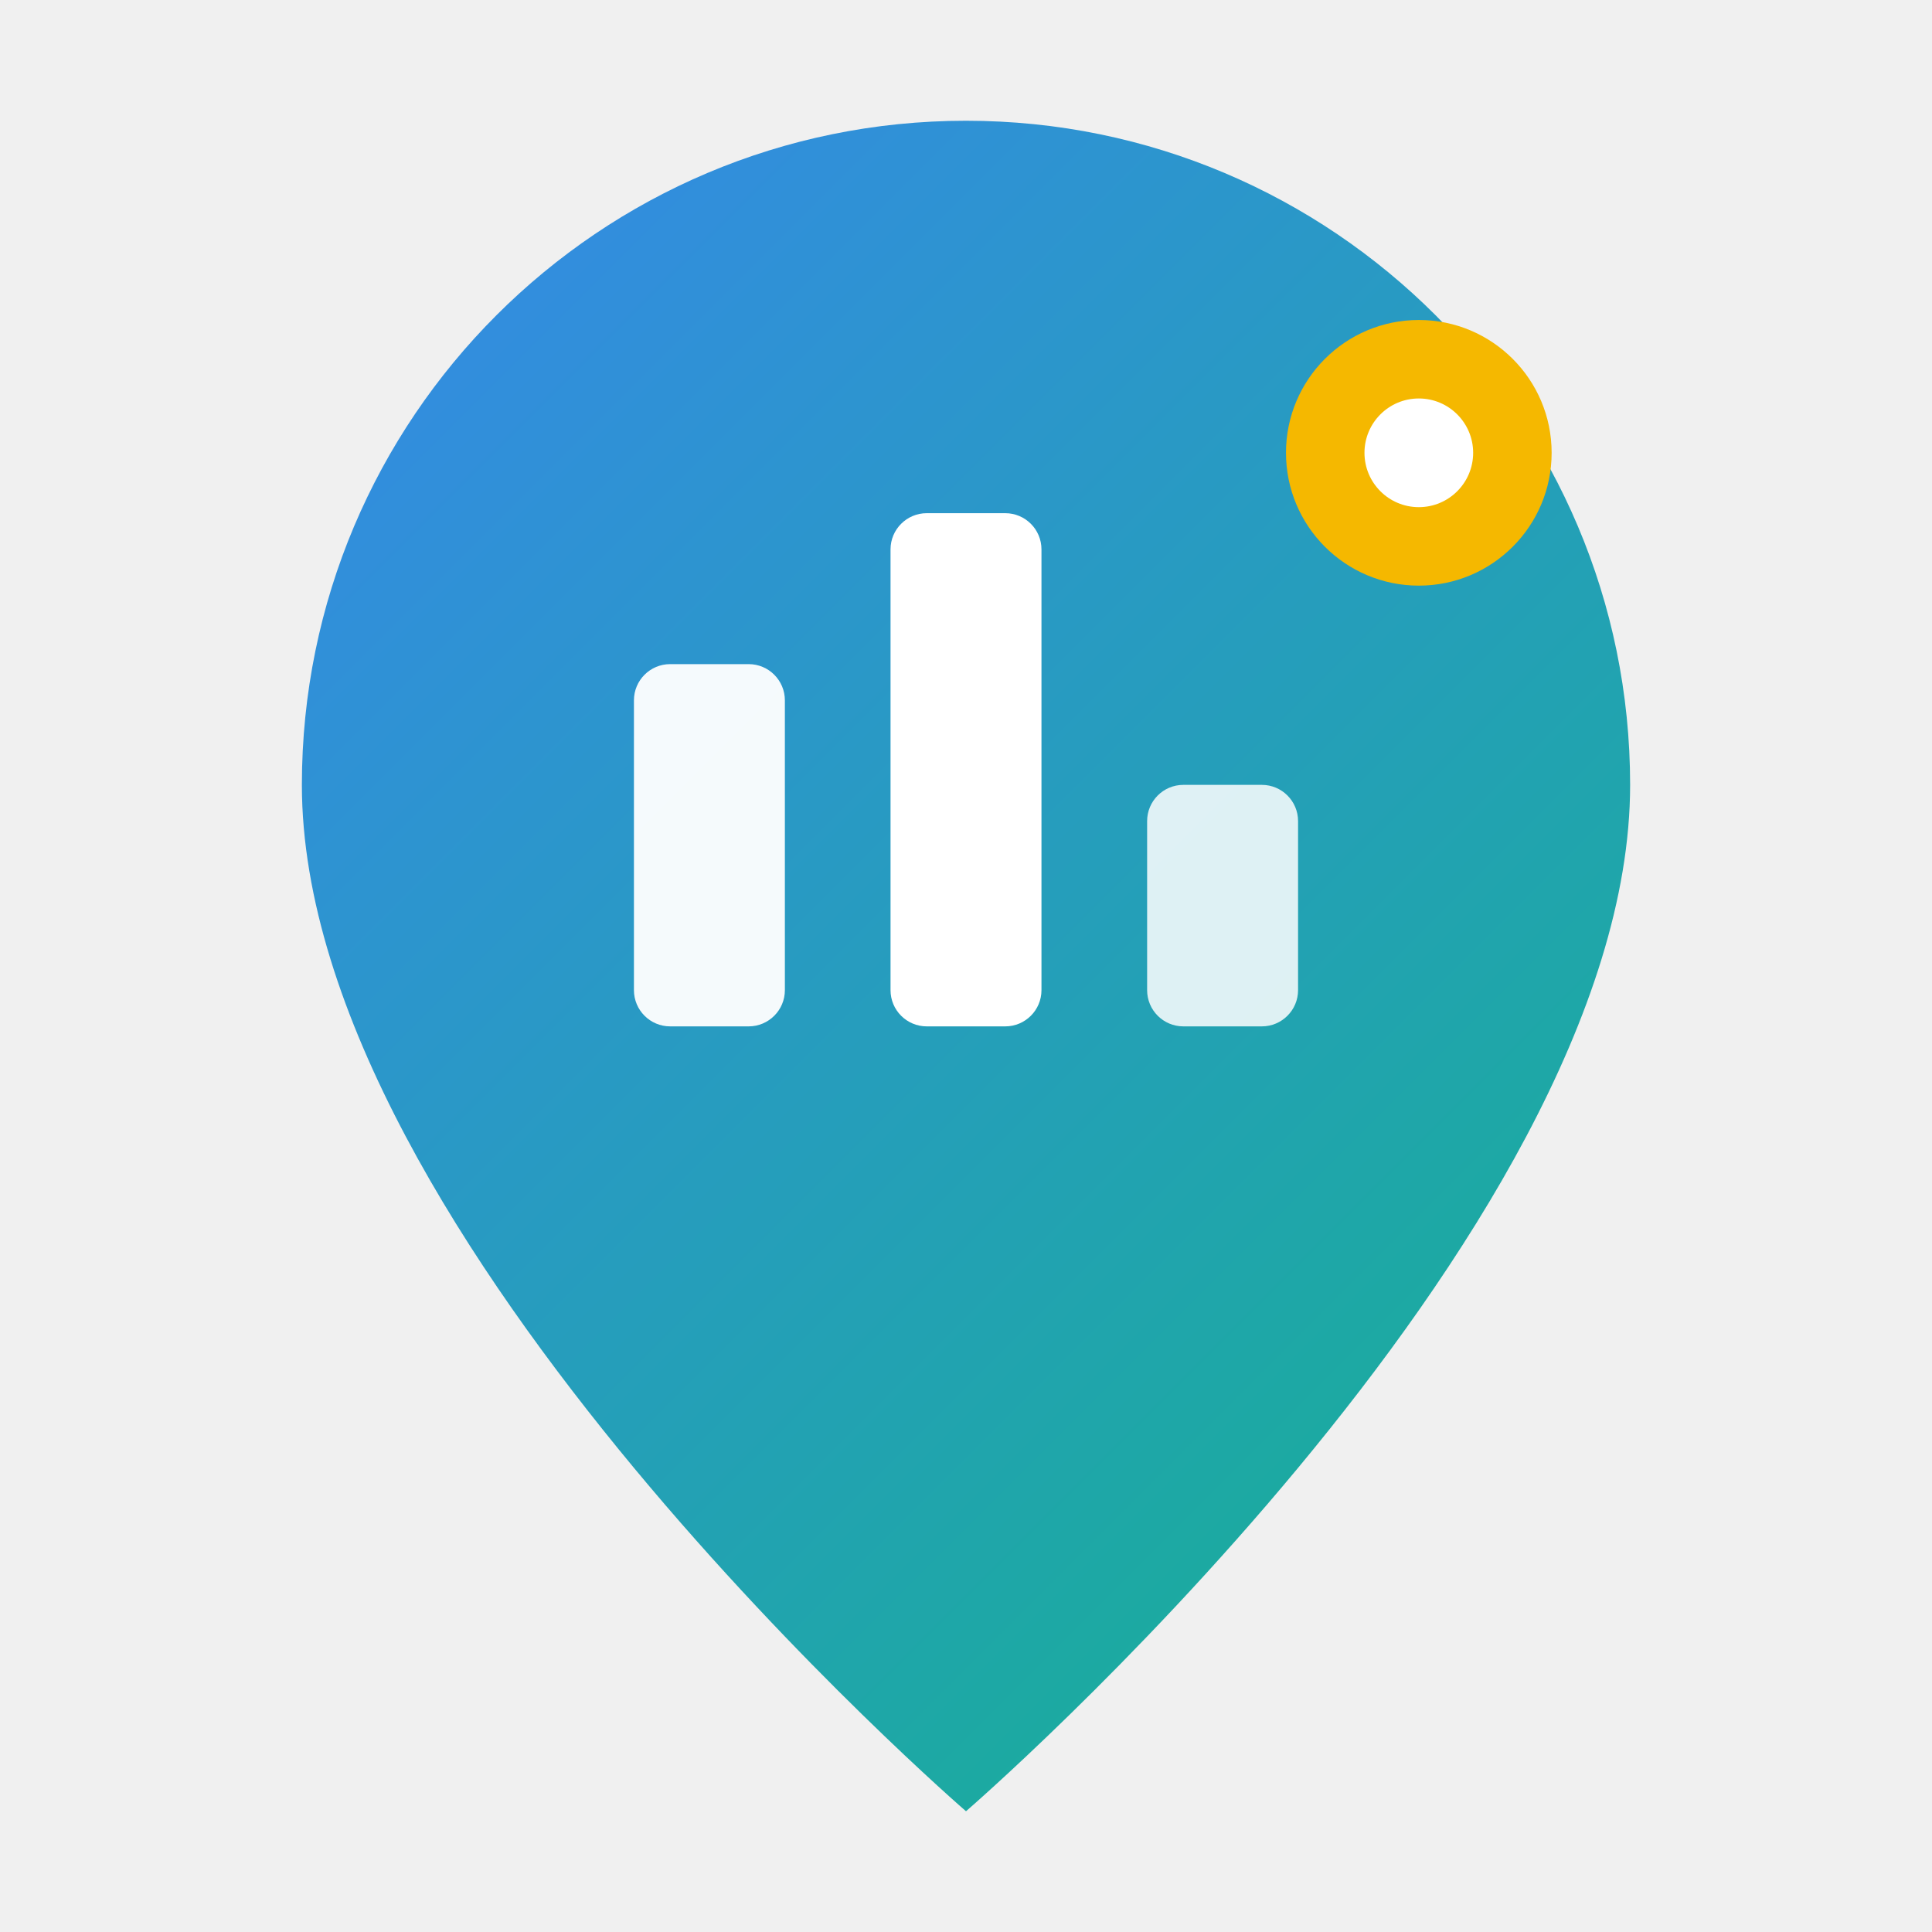
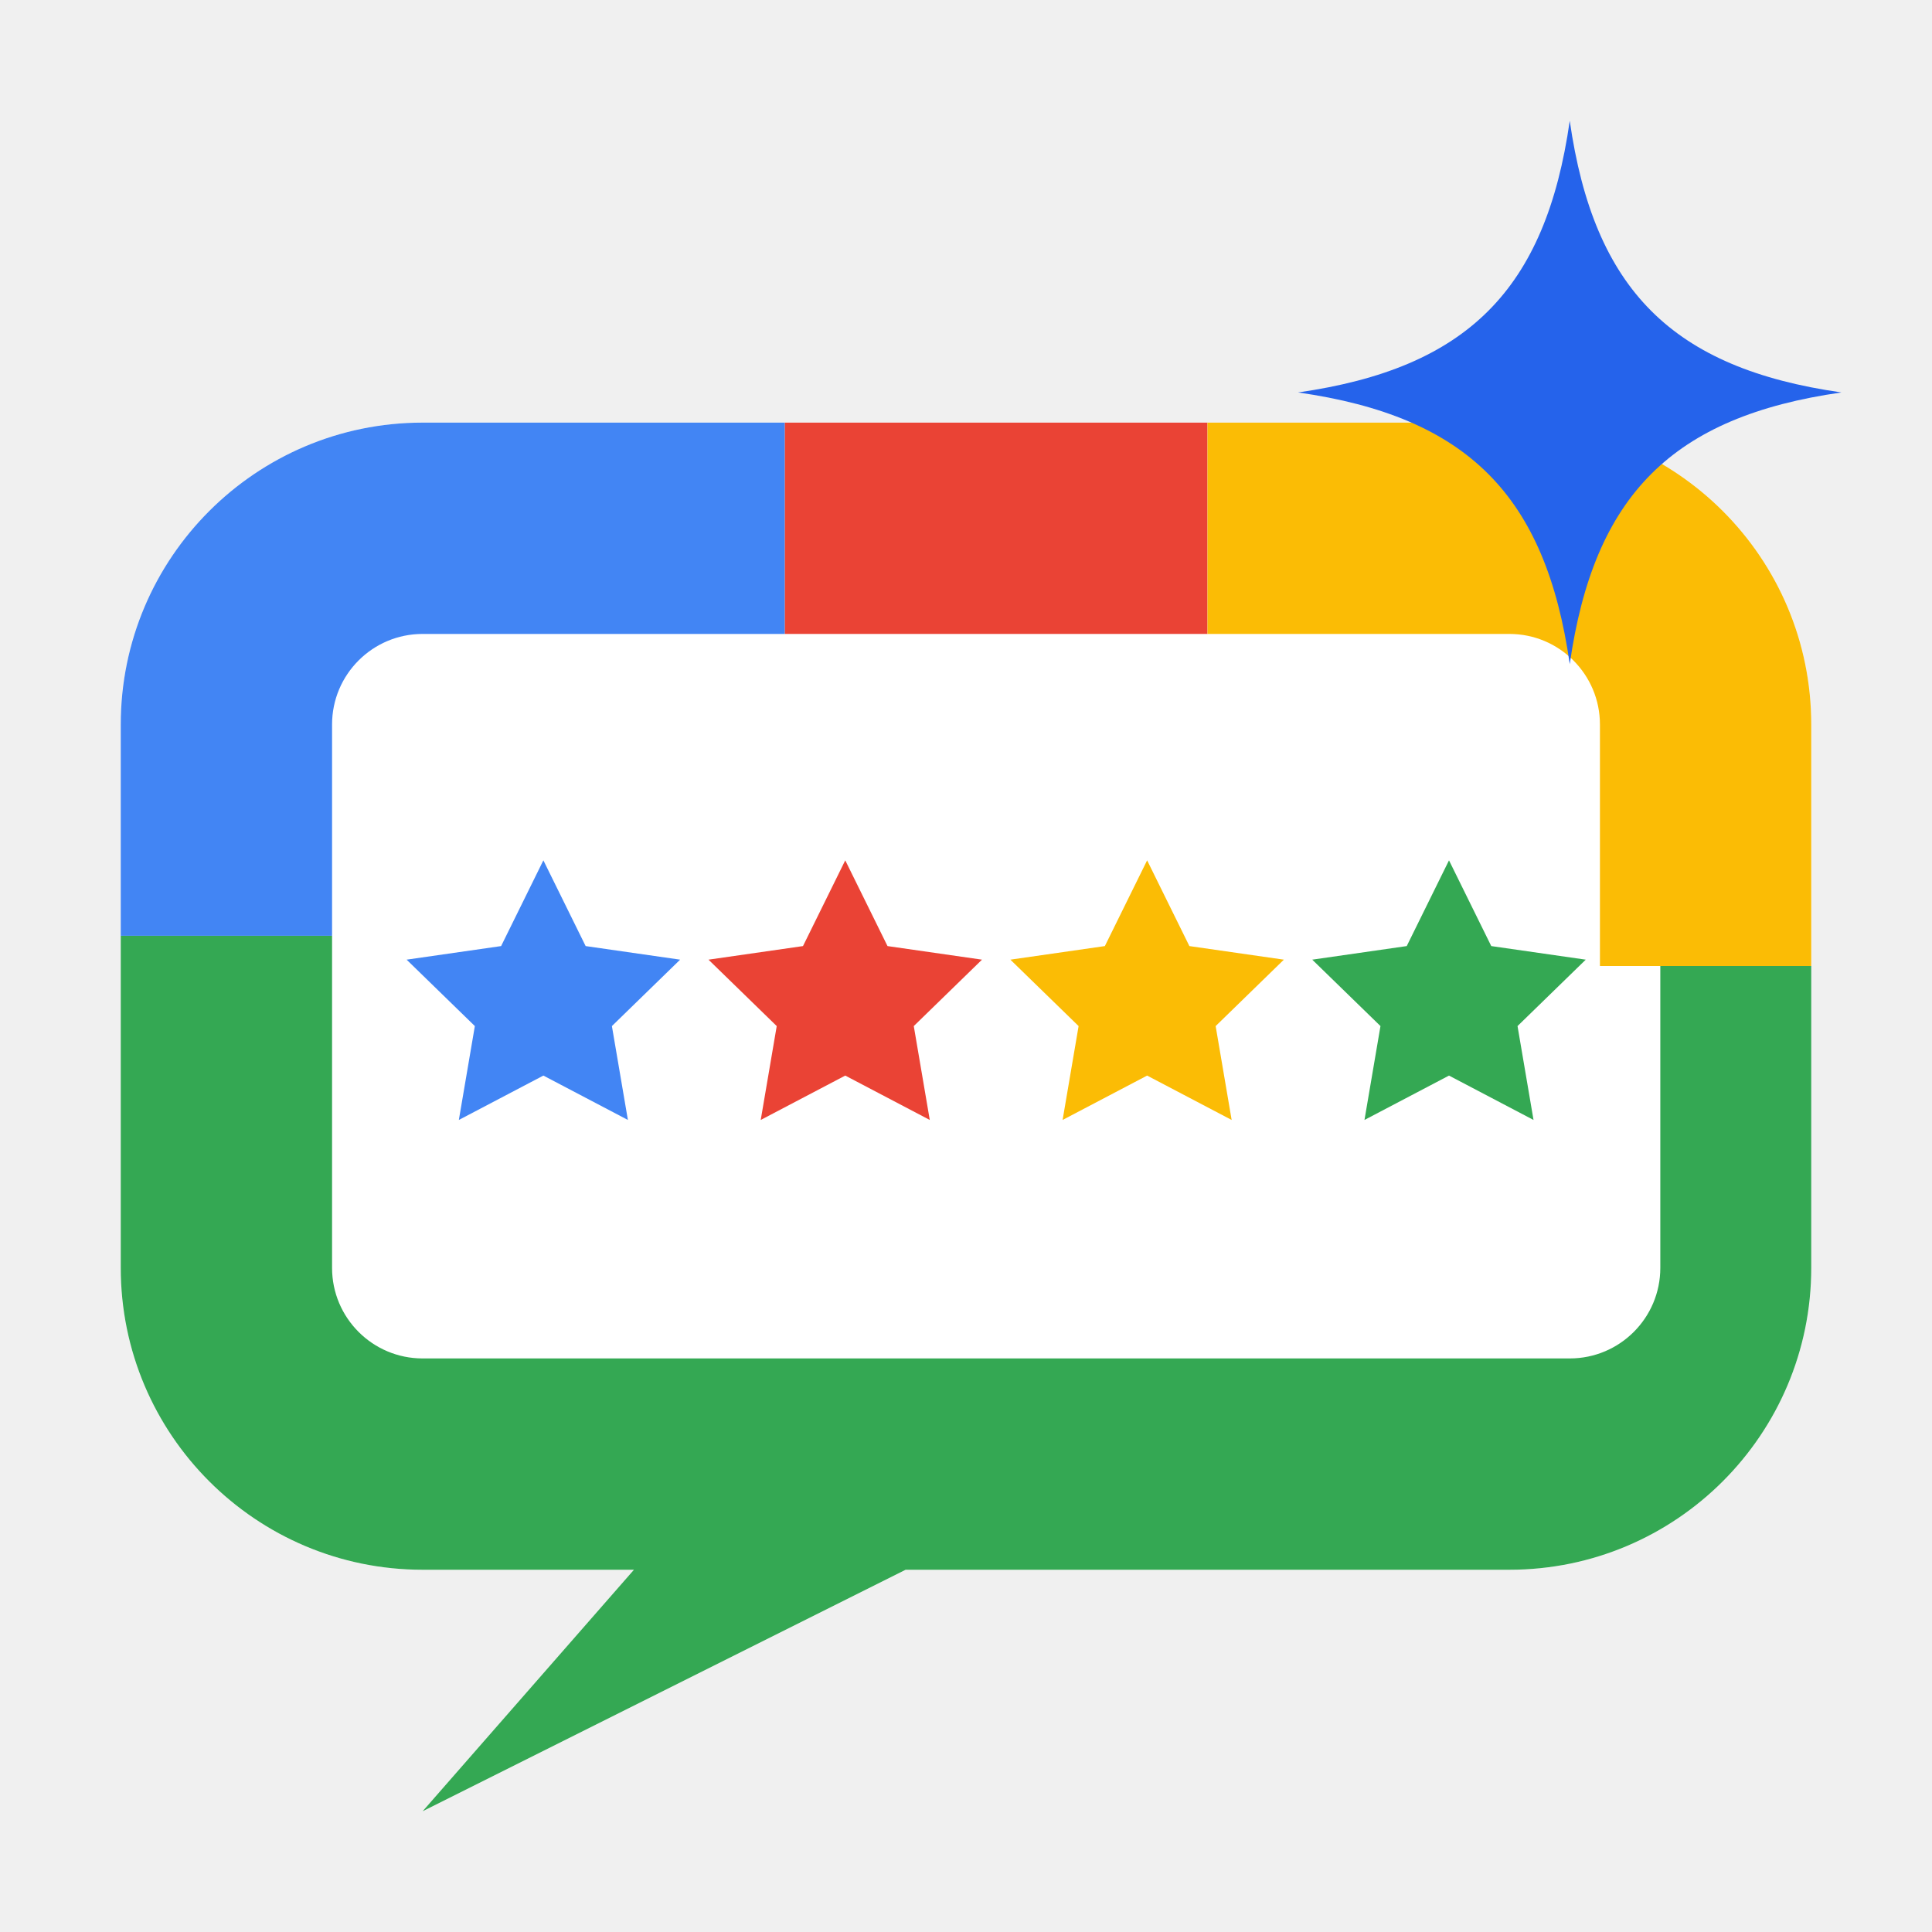
- <svg xmlns="http://www.w3.org/2000/svg" viewBox="0 0 32 32" fill="none">
-   <defs>
-     <linearGradient id="g" x1="0" y1="0" x2="32" y2="32" gradientUnits="userSpaceOnUse">
-       <stop offset="0%" stop-color="#3B82F6" />
-       <stop offset="100%" stop-color="#10B981" />
-     </linearGradient>
-   </defs>
-   <path d="M16 2C9.925 2 5 6.925 5 13c0 7.5 11 17 11 17s11-9.5 11-17c0-6.075-4.925-11-11-11z" fill="url(#g)" />
-   <rect x="10.5" y="11" width="2.5" height="6" rx="0.6" fill="#ffffff" opacity="0.95" />
-   <rect x="14.75" y="8.5" width="2.5" height="8.5" rx="0.6" fill="#ffffff" />
-   <rect x="19" y="13" width="2.5" height="4" rx="0.6" fill="#ffffff" opacity="0.85" />
-   <circle cx="23.5" cy="7.5" r="2.2" fill="#F5B800" />
-   <circle cx="23.5" cy="7.5" r="0.9" fill="#ffffff" />
+ <svg xmlns="http://www.w3.org/2000/svg" viewBox="0 0 64 64" fill="none">
+   <path d="M14 14C8.48 14 4 18.48 4 24v18c0 5.52 4.48 10 10 10h7l-7 8 16-8h20c5.52 0 10-4.48 10-10V24c0-5.52-4.48-10-10-10H14Z" fill="#fff" />
+   <path d="M14 14h12v7H14a3 3 0 0 0-3 3v7H4v-7c0-5.52 4.48-10 10-10Z" fill="#4285F4" />
+   <path d="M26 14h14v7H26v-7Z" fill="#EA4335" />
+   <path d="M40 14h10c5.52 0 10 4.48 10 10v8h-7v-8a3 3 0 0 0-3-3H40v-7Z" fill="#FBBC05" />
+   <path d="M60 32v10c0 5.52-4.48 10-10 10H30l-16 8 7-8h-7C8.48 52 4 47.52 4 42V31h7v11a3 3 0 0 0 3 3h38a3 3 0 0 0 3-3V32h5Z" fill="#34A853" />
+   <path d="M18 28.5l1.4 2.84 3.13.45-2.26 2.2.53 3.11L18 35.63l-2.8 1.47.53-3.11-2.26-2.2 3.13-.45L18 28.5Z" fill="#4285F4" />
+   <path d="M28 28.5l1.4 2.84 3.13.45-2.26 2.2.53 3.11L28 35.63l-2.8 1.47.53-3.11-2.26-2.2 3.13-.45L28 28.5Z" fill="#EA4335" />
+   <path d="M38 28.5l1.4 2.84 3.13.45-2.26 2.2.53 3.11L38 35.63l-2.8 1.47.53-3.11-2.26-2.2 3.13-.45L38 28.5Z" fill="#FBBC05" />
+   <path d="M48 28.5l1.4 2.84 3.13.45-2.26 2.2.53 3.11L48 35.63l-2.8 1.47.53-3.11-2.26-2.2 3.13-.45L48 28.5Z" fill="#34A853" />
+   <path d="M52 4c.8 5.6 3.4 8.2 9 9-5.6.8-8.2 3.4-9 9-.8-5.6-3.4-8.2-9-9 5.6-.8 8.2-3.4 9-9Z" fill="#2563EB" />
</svg>
